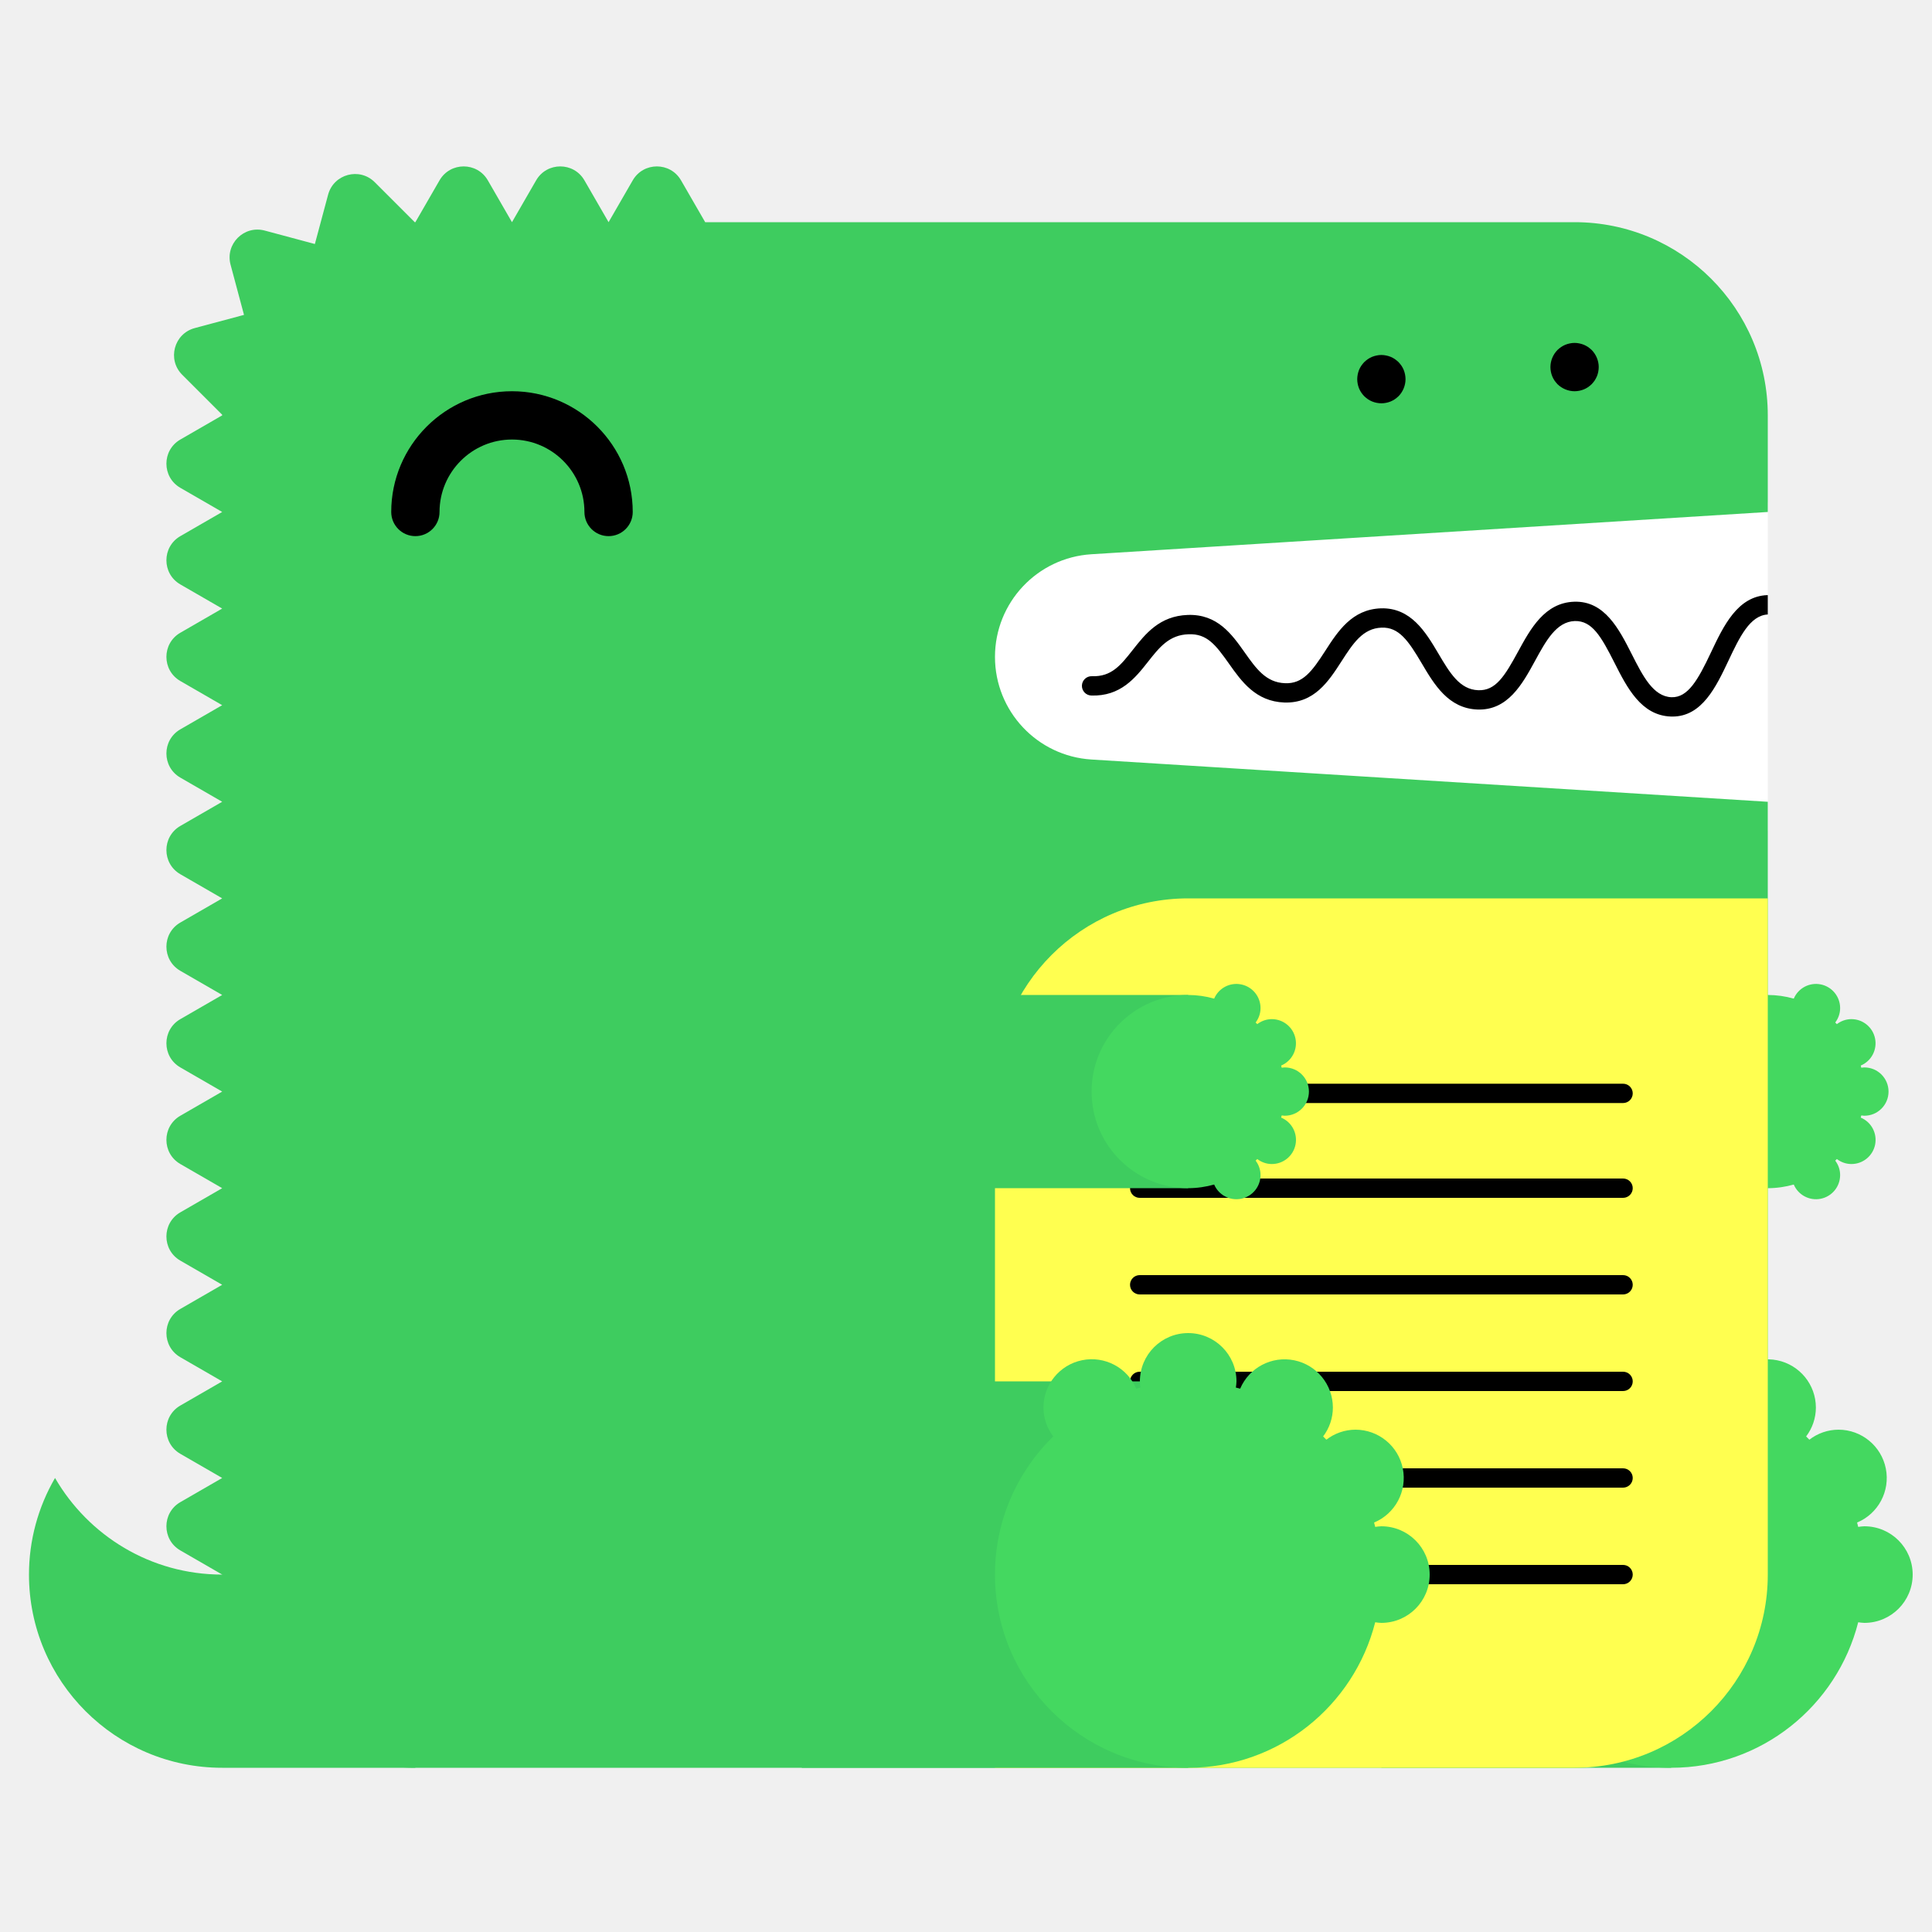
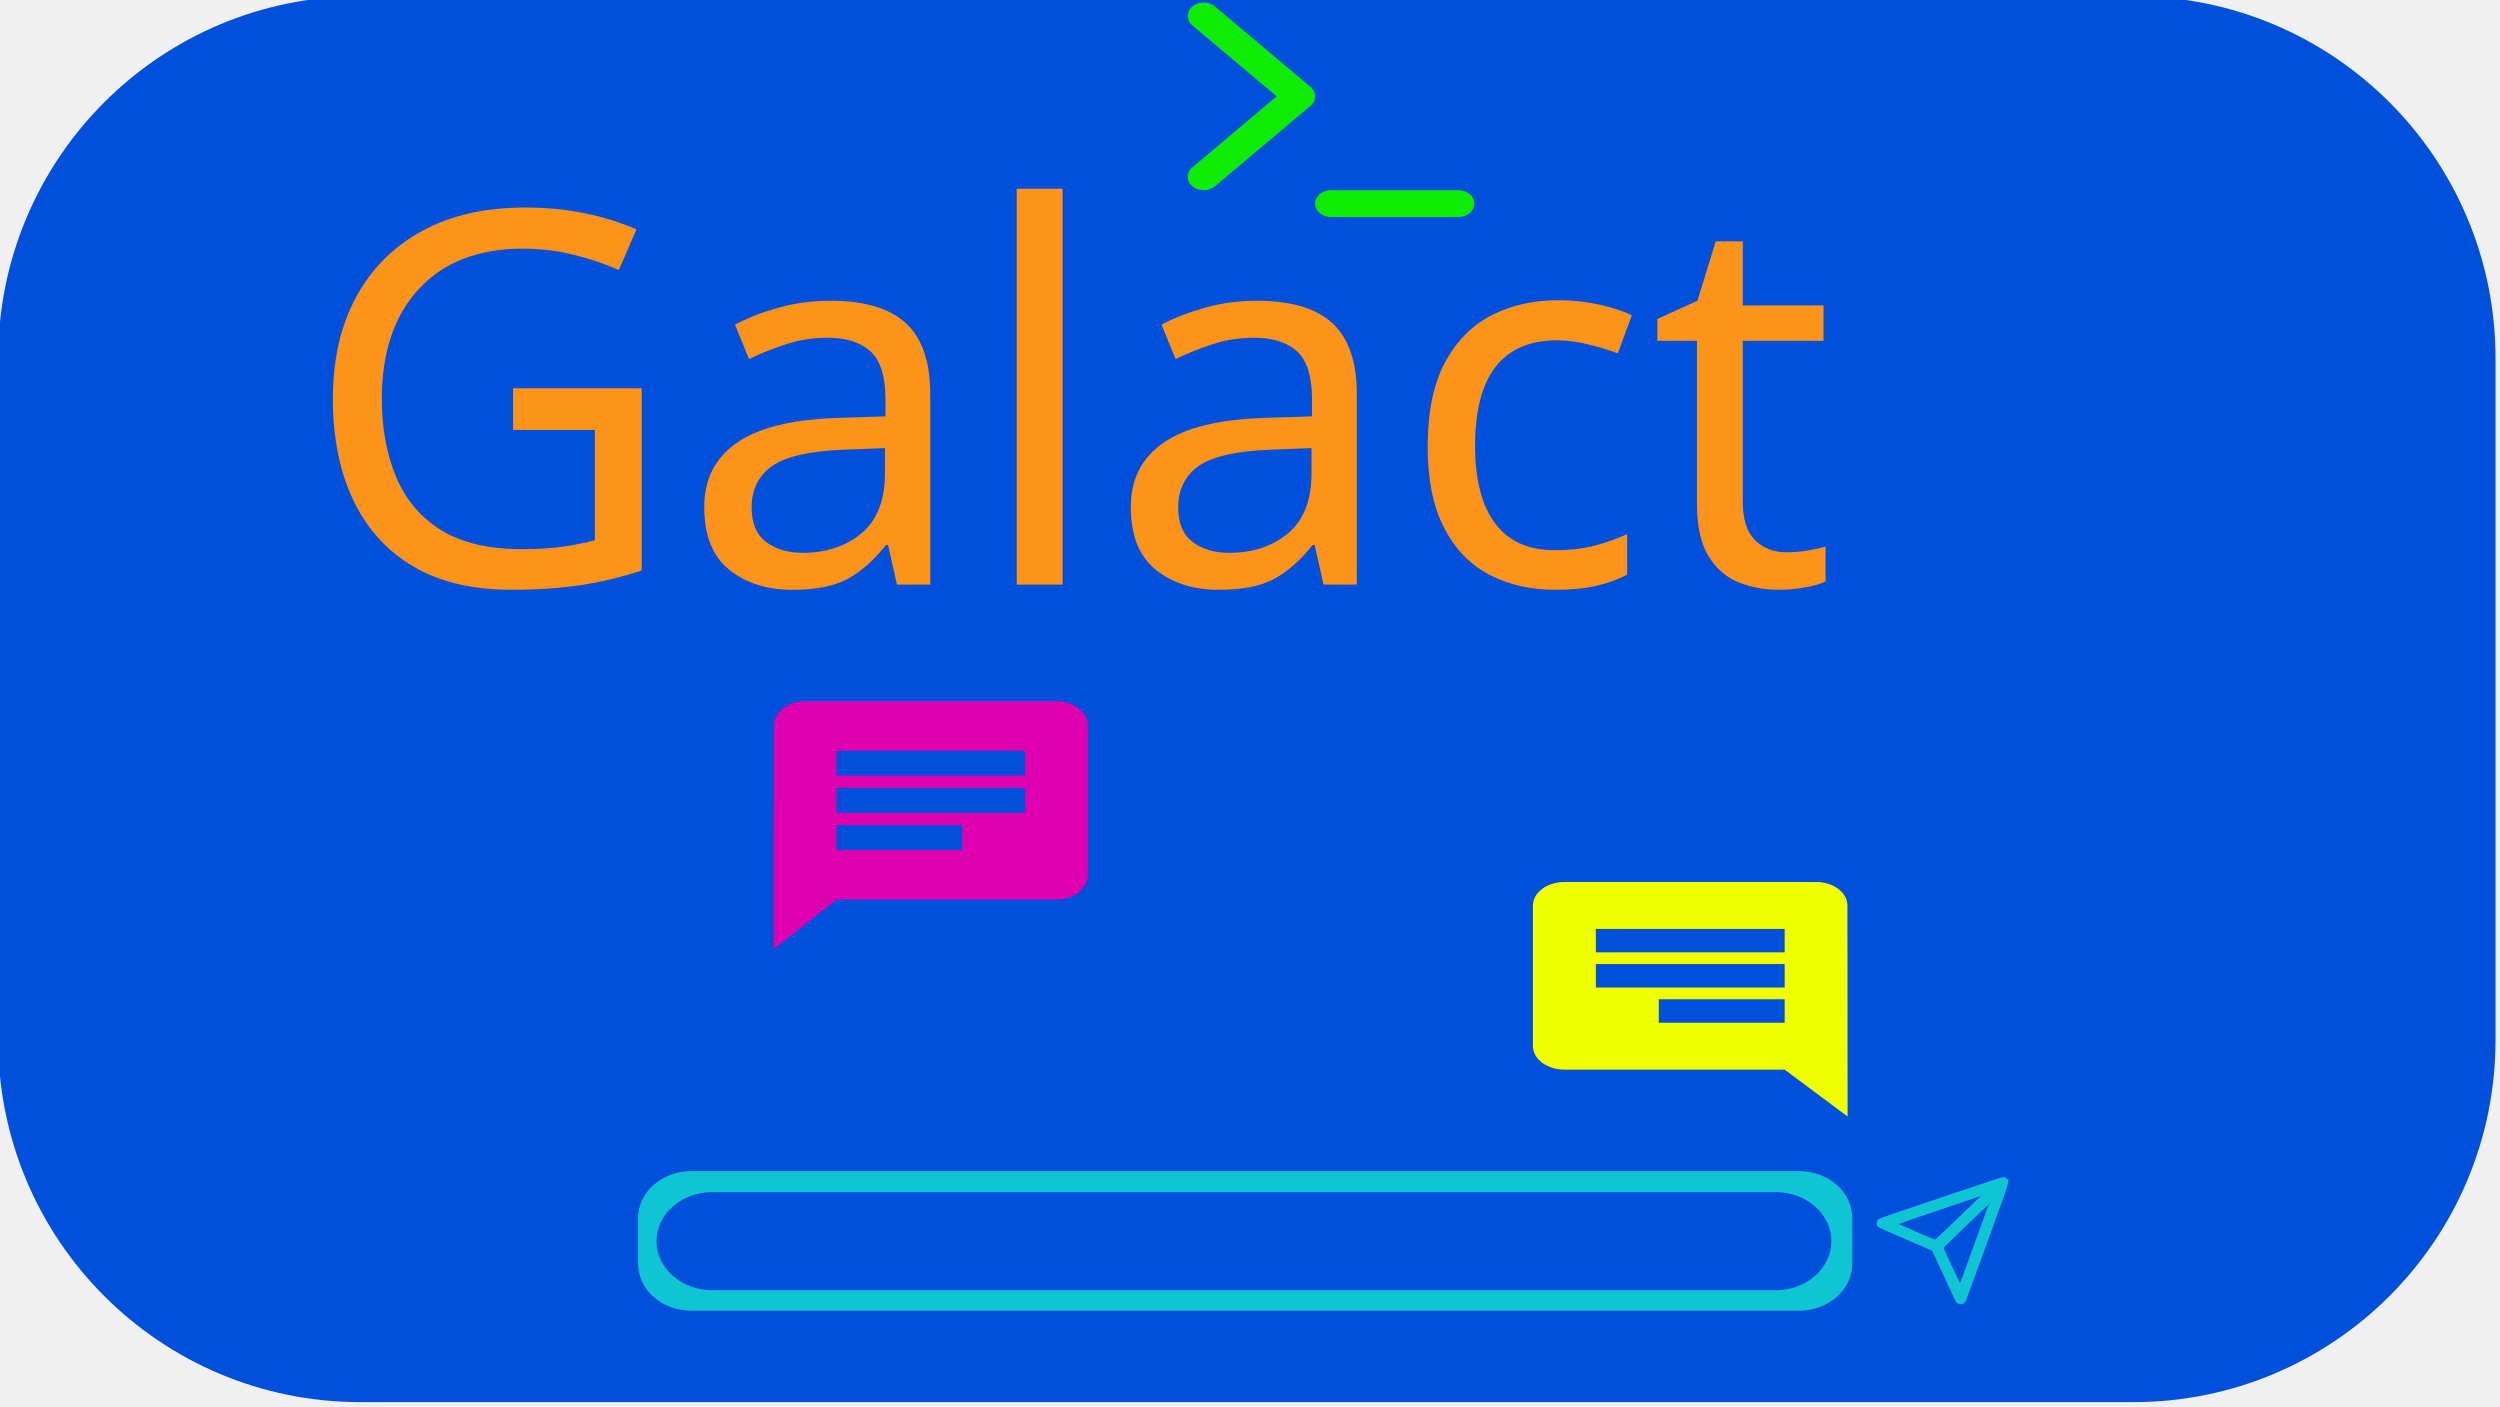
- <svg xmlns="http://www.w3.org/2000/svg" width="200" height="200" viewBox="0 0 200 200">
-   <g fill="none" fill-rule="evenodd">
-     <path fill="#FFF" d="M99 52h84v34H99z" />
-     <path d="M23 163c-7.398 0-13.843-4.027-17.303-10A19.886 19.886 0 0 0 3 163c0 11.046 8.954 20 20 20h20v-20H23z" fill="#3ECC5F" />
-     <path d="M112.98 57.376L183 53V43c0-11.046-8.954-20-20-20H73l-2.5-4.33c-1.112-1.925-3.889-1.925-5 0L63 23l-2.5-4.33c-1.111-1.925-3.889-1.925-5 0L53 23l-2.5-4.33c-1.111-1.925-3.889-1.925-5 0L43 23c-.022 0-.042.003-.065.003l-4.142-4.141c-1.57-1.571-4.252-.853-4.828 1.294l-1.369 5.104-5.192-1.392c-2.148-.575-4.111 1.389-3.535 3.536l1.39 5.193-5.102 1.367c-2.148.576-2.867 3.259-1.296 4.83l4.142 4.142c0 .021-.003.042-.003.064l-4.33 2.5c-1.925 1.111-1.925 3.889 0 5L23 53l-4.33 2.5c-1.925 1.111-1.925 3.889 0 5L23 63l-4.33 2.5c-1.925 1.111-1.925 3.889 0 5L23 73l-4.33 2.5c-1.925 1.111-1.925 3.889 0 5L23 83l-4.33 2.5c-1.925 1.111-1.925 3.889 0 5L23 93l-4.33 2.5c-1.925 1.111-1.925 3.889 0 5L23 103l-4.33 2.5c-1.925 1.111-1.925 3.889 0 5L23 113l-4.33 2.5c-1.925 1.111-1.925 3.889 0 5L23 123l-4.33 2.5c-1.925 1.111-1.925 3.889 0 5L23 133l-4.33 2.5c-1.925 1.111-1.925 3.889 0 5L23 143l-4.33 2.5c-1.925 1.111-1.925 3.889 0 5L23 153l-4.33 2.5c-1.925 1.111-1.925 3.889 0 5L23 163c0 11.046 8.954 20 20 20h120c11.046 0 20-8.954 20-20V83l-70.02-4.376A10.645 10.645 0 0 1 103 68c0-5.621 4.37-10.273 9.98-10.624" fill="#3ECC5F" />
-     <path fill="#3ECC5F" d="M143 183h30v-40h-30z" />
-     <path d="M193 158c-.219 0-.428.037-.639.064-.038-.15-.074-.301-.116-.451A5 5 0 0 0 190.32 148a4.96 4.96 0 0 0-3.016 1.036 26.531 26.531 0 0 0-.335-.336 4.955 4.955 0 0 0 1.011-2.987 5 5 0 0 0-9.599-1.959c-.148-.042-.297-.077-.445-.115.027-.211.064-.42.064-.639a5 5 0 0 0-5-5 5 5 0 0 0-5 5c0 .219.037.428.064.639-.148.038-.297.073-.445.115a4.998 4.998 0 0 0-9.599 1.959c0 1.125.384 2.151 1.011 2.987-3.717 3.632-6.031 8.693-6.031 14.3 0 11.046 8.954 20 20 20 9.339 0 17.16-6.41 19.361-15.064.211.027.42.064.639.064a5 5 0 0 0 5-5 5 5 0 0 0-5-5" fill="#44D860" />
-     <path fill="#3ECC5F" d="M153 123h30v-20h-30z" />
-     <path d="M193 115.5a2.5 2.5 0 1 0 0-5c-.109 0-.214.019-.319.032-.02-.075-.037-.15-.058-.225a2.501 2.501 0 0 0-.963-4.807c-.569 0-1.088.197-1.508.518a6.653 6.653 0 0 0-.168-.168c.314-.417.506-.931.506-1.494a2.5 2.5 0 0 0-4.8-.979A9.987 9.987 0 0 0 183 103c-5.522 0-10 4.478-10 10s4.478 10 10 10c.934 0 1.833-.138 2.69-.377a2.5 2.5 0 0 0 4.8-.979c0-.563-.192-1.077-.506-1.494.057-.055.113-.111.168-.168.42.321.939.518 1.508.518a2.5 2.5 0 0 0 .963-4.807c.021-.074.038-.15.058-.225.105.013.21.032.319.032" fill="#44D860" />
-     <path d="M63 55.5a2.5 2.5 0 0 1-2.5-2.5c0-4.136-3.364-7.5-7.5-7.5s-7.5 3.364-7.5 7.5a2.5 2.5 0 1 1-5 0c0-6.893 5.607-12.5 12.5-12.5S65.5 46.107 65.5 53a2.5 2.5 0 0 1-2.5 2.5" fill="#000" />
-     <path d="M103 183h60c11.046 0 20-8.954 20-20V93h-60c-11.046 0-20 8.954-20 20v70z" fill="#FFFF50" />
-     <path d="M168.02 124h-50.04a1 1 0 1 1 0-2h50.04a1 1 0 1 1 0 2m0 20h-50.04a1 1 0 1 1 0-2h50.04a1 1 0 1 1 0 2m0 20h-50.04a1 1 0 1 1 0-2h50.04a1 1 0 1 1 0 2m0-49.814h-50.04a1 1 0 1 1 0-2h50.04a1 1 0 1 1 0 2m0 19.814h-50.04a1 1 0 1 1 0-2h50.04a1 1 0 1 1 0 2m0 20h-50.04a1 1 0 1 1 0-2h50.04a1 1 0 1 1 0 2M183 61.611c-.012 0-.022-.006-.034-.005-3.09.105-4.552 3.196-5.842 5.923-1.346 2.85-2.387 4.703-4.093 4.647-1.889-.068-2.969-2.202-4.113-4.46-1.314-2.594-2.814-5.536-5.963-5.426-3.046.104-4.513 2.794-5.807 5.167-1.377 2.528-2.314 4.065-4.121 3.994-1.927-.07-2.951-1.805-4.136-3.813-1.321-2.236-2.848-4.75-5.936-4.664-2.994.103-4.465 2.385-5.763 4.4-1.373 2.13-2.335 3.428-4.165 3.351-1.973-.07-2.992-1.51-4.171-3.177-1.324-1.873-2.816-3.993-5.895-3.89-2.928.1-4.399 1.97-5.696 3.618-1.232 1.564-2.194 2.802-4.229 2.724a1 1 0 0 0-.072 2c3.017.101 4.545-1.8 5.872-3.487 1.177-1.496 2.193-2.787 4.193-2.855 1.926-.082 2.829 1.115 4.195 3.045 1.297 1.834 2.769 3.914 5.731 4.021 3.103.104 4.596-2.215 5.918-4.267 1.182-1.834 2.202-3.417 4.15-3.484 1.793-.067 2.769 1.35 4.145 3.681 1.297 2.197 2.766 4.686 5.787 4.796 3.125.108 4.634-2.62 5.949-5.035 1.139-2.088 2.214-4.06 4.119-4.126 1.793-.042 2.728 1.595 4.111 4.33 1.292 2.553 2.757 5.445 5.825 5.556l.169.003c3.064 0 4.518-3.075 5.805-5.794 1.139-2.41 2.217-4.68 4.067-4.773v-2z" fill="#000" />
-     <path fill="#3ECC5F" d="M83 183h40v-40H83z" />
-     <path d="M143 158c-.219 0-.428.037-.639.064-.038-.15-.074-.301-.116-.451A5 5 0 0 0 140.32 148a4.96 4.96 0 0 0-3.016 1.036 26.531 26.531 0 0 0-.335-.336 4.955 4.955 0 0 0 1.011-2.987 5 5 0 0 0-9.599-1.959c-.148-.042-.297-.077-.445-.115.027-.211.064-.42.064-.639a5 5 0 0 0-5-5 5 5 0 0 0-5 5c0 .219.037.428.064.639-.148.038-.297.073-.445.115a4.998 4.998 0 0 0-9.599 1.959c0 1.125.384 2.151 1.011 2.987-3.717 3.632-6.031 8.693-6.031 14.3 0 11.046 8.954 20 20 20 9.339 0 17.16-6.41 19.361-15.064.211.027.42.064.639.064a5 5 0 0 0 5-5 5 5 0 0 0-5-5" fill="#44D860" />
-     <path fill="#3ECC5F" d="M83 123h40v-20H83z" />
-     <path d="M133 115.5a2.5 2.5 0 1 0 0-5c-.109 0-.214.019-.319.032-.02-.075-.037-.15-.058-.225a2.501 2.501 0 0 0-.963-4.807c-.569 0-1.088.197-1.508.518a6.653 6.653 0 0 0-.168-.168c.314-.417.506-.931.506-1.494a2.5 2.5 0 0 0-4.8-.979A9.987 9.987 0 0 0 123 103c-5.522 0-10 4.478-10 10s4.478 10 10 10c.934 0 1.833-.138 2.69-.377a2.5 2.5 0 0 0 4.8-.979c0-.563-.192-1.077-.506-1.494.057-.055.113-.111.168-.168.42.321.939.518 1.508.518a2.5 2.5 0 0 0 .963-4.807c.021-.074.038-.15.058-.225.105.013.21.032.319.032" fill="#44D860" />
-     <path d="M143 41.75c-.16 0-.33-.02-.49-.05a2.52 2.52 0 0 1-.47-.14c-.15-.06-.29-.14-.431-.23-.13-.09-.259-.2-.38-.31-.109-.12-.219-.24-.309-.38s-.17-.28-.231-.43a2.619 2.619 0 0 1-.189-.96c0-.16.02-.33.05-.49.03-.16.08-.31.139-.47.061-.15.141-.29.231-.43.09-.13.2-.26.309-.38.121-.11.25-.22.38-.31.141-.09.281-.17.431-.23.149-.06.31-.11.47-.14.32-.07.65-.07.98 0 .159.03.32.08.47.14.149.06.29.14.43.23.13.09.259.2.38.31.11.12.22.25.31.38.09.14.17.28.23.43.06.16.11.31.14.47.029.16.05.33.05.49 0 .66-.271 1.31-.73 1.77-.121.11-.25.22-.38.31-.14.09-.281.17-.43.23a2.565 2.565 0 0 1-.96.19m20-1.25c-.66 0-1.3-.27-1.771-.73a3.802 3.802 0 0 1-.309-.38c-.09-.14-.17-.28-.231-.43a2.619 2.619 0 0 1-.189-.96c0-.66.27-1.3.729-1.77.121-.11.25-.22.38-.31.141-.09.281-.17.431-.23.149-.06.31-.11.47-.14.32-.07.66-.07.98 0 .159.03.32.08.47.14.149.06.29.14.43.23.13.09.259.2.38.31.459.47.73 1.11.73 1.77 0 .16-.021.33-.05.49-.03.16-.08.32-.14.47-.07.15-.14.29-.23.43-.09.13-.2.26-.31.38-.121.11-.25.22-.38.31-.14.09-.281.17-.43.23a2.565 2.565 0 0 1-.96.19" fill="#000" />
+ <svg xmlns="http://www.w3.org/2000/svg" width="1920px" height="1080px" viewBox="0 0 1920 1080" version="1.1" id="SVGRoot">
+   <defs id="defs888">
+     <rect x="403.125" y="225" width="1290.625" height="590.625" id="rect6584" />
+     <rect x="453.125" y="318.75" width="1200" height="396.875" id="rect2772" />
+   </defs>
+   <g id="layer1">
+     <text xml:space="preserve" id="text2770" style="fill:black;fill-opacity:1;line-height:1.25;stroke:none;font-family:sans-serif;font-style:normal;font-weight:normal;font-size:40px;white-space:pre;shape-inside:url(#rect2772)" />
+     <rect style="fill:#0050dc;fill-rule:evenodd;stroke-width:32.345" id="rect16588" width="1917.942" height="1079.736" x="-1.381" y="-2.9" ry="278.125" />
+     <text xml:space="preserve" style="font-style:normal;font-weight:normal;font-size:40px;line-height:1.25;font-family:sans-serif;fill:#fc941c;fill-opacity:1;stroke:none" x="231.25" y="448.96" id="text20423">
+       <tspan id="tspan20421" x="231.25" y="448.96" style="font-style:normal;font-variant:normal;font-weight:normal;font-stretch:normal;font-size:400px;font-family:'Fira Code';-inkscape-font-specification:'Fira Code, Normal';font-variant-ligatures:normal;font-variant-caps:normal;font-variant-numeric:normal;font-variant-east-asian:normal;fill:#fc941c;fill-opacity:1">Galact</tspan>
+     </text>
+     <g style="fill:#000000" id="g43807" transform="matrix(12.06771,0,0,9.528424,570.0082,519.3989)">
+       <path d="M 0,0 H 24 V 24 H 0 Z" fill="none" id="path43795" />
+       <path d="M 20,2 H 4 C 2.9,2 2.01,2.9 2.01,4 L 2,22 6,18 h 14 c 1.1,0 2,-0.9 2,-2 V 4 C 22,2.9 21.1,2 20,2 Z M 6,9 h 12 v 2 H 6 Z m 8,5 H 6 v -2 h 8 z M 18,8 H 6 V 6 h 12 z" id="path43797" style="fill:#de00b0;fill-opacity:1" />
+     </g>
+     <g style="fill:#000000" id="g43807-1" transform="matrix(-12.08294,0,0,9.007591,1443.117,659.351)">
+       <path d="M 0,0 H 24 V 24 H 0 Z" fill="none" id="path43795-0" />
+       <path d="M 20,2 H 4 C 2.9,2 2.01,2.9 2.01,4 L 2,22 6,18 h 14 c 1.1,0 2,-0.9 2,-2 V 4 C 22,2.9 21.1,2 20,2 Z M 6,9 h 12 v 2 H 6 Z m 8,5 H 6 v -2 h 8 z M 18,8 H 6 V 6 h 12 z" id="path43797-0" style="fill:#f0ff00;fill-opacity:1" />
+     </g>
+     <g id="g63030" transform="translate(310.2594,8.348665)">
+       <g id="g52992" transform="matrix(0.9493813,0,0,0.8362068,-228.2447,155.6675)">
+         <rect style="fill:#10c5d2;fill-opacity:1;fill-rule:evenodd;stroke-width:21.797" id="rect48097" width="982.216" height="128.163" x="429.788" y="879.464" ry="43.089" />
+         <g id="g52987">
+           <rect style="fill:#0050dc;fill-opacity:1;fill-rule:evenodd;stroke-width:24.084" id="rect49044" width="950.423" height="90.107" x="444.678" y="898.738" ry="45.053" />
+         </g>
+       </g>
+       <path style="fill:#10c5d2;fill-opacity:1;fill-rule:evenodd;stroke-width:8.514" d="m 1193.45,992.712 c -1.463,-0.721 -0.733,0.709 -11.019,-21.597 -3.908,-8.475 -7.518,-16.223 -8.022,-17.218 l -0.917,-1.81 -20.284,-8.674 c -12.315,-5.266 -20.619,-9.03 -21.137,-9.582 -1.314,-1.399 -1.454,-3.293 -0.362,-4.926 0.889,-1.33 1.39,-1.527 18.489,-7.283 9.666,-3.253 30.67,-10.356 46.676,-15.783 16.006,-5.427 29.905,-9.943 30.888,-10.036 1.502,-0.141 1.982,-0.003 3.014,0.866 2.452,2.063 3.216,-0.485 -14.375,47.919 -8.851,24.353 -16.41,45.013 -16.799,45.91 -1.133,2.618 -3.56,3.491 -6.153,2.213 z m 3.171,-19.568 c 7.665,-20.925 20.533,-56.511 20.462,-56.583 -0.084,-0.084 -27.952,26.595 -32.672,31.279 l -2.113,2.097 6.214,13.501 c 3.418,7.426 6.327,13.504 6.464,13.508 0.137,0.004 0.877,-1.707 1.645,-3.802 z m -4.695,-44.494 c 8.63,-8.305 16.483,-15.87 17.45,-16.811 l 1.758,-1.711 -31.717,10.659 c -17.445,5.862 -31.595,10.78 -31.445,10.927 0.326,0.322 27.474,12.004 27.94,12.023 0.178,0.007 7.385,-6.782 16.016,-15.087 z" id="path62906" />
+     </g>
+     <g style="fill:none;stroke:#0eec03;stroke-width:2;stroke-linecap:round;stroke-linejoin:round;stroke-opacity:1" id="g63124" transform="matrix(12.22668,0,0,10.29242,875.5151,-39.2016)">
+       <polyline points="4 17 10 11 4 5" id="polyline63112" style="stroke:#0eec03;stroke-opacity:1" />
+       <line x1="12" y1="19" x2="20" y2="19" id="line63114" style="stroke:#0eec03;stroke-opacity:1" />
+     </g>
  </g>
</svg>
